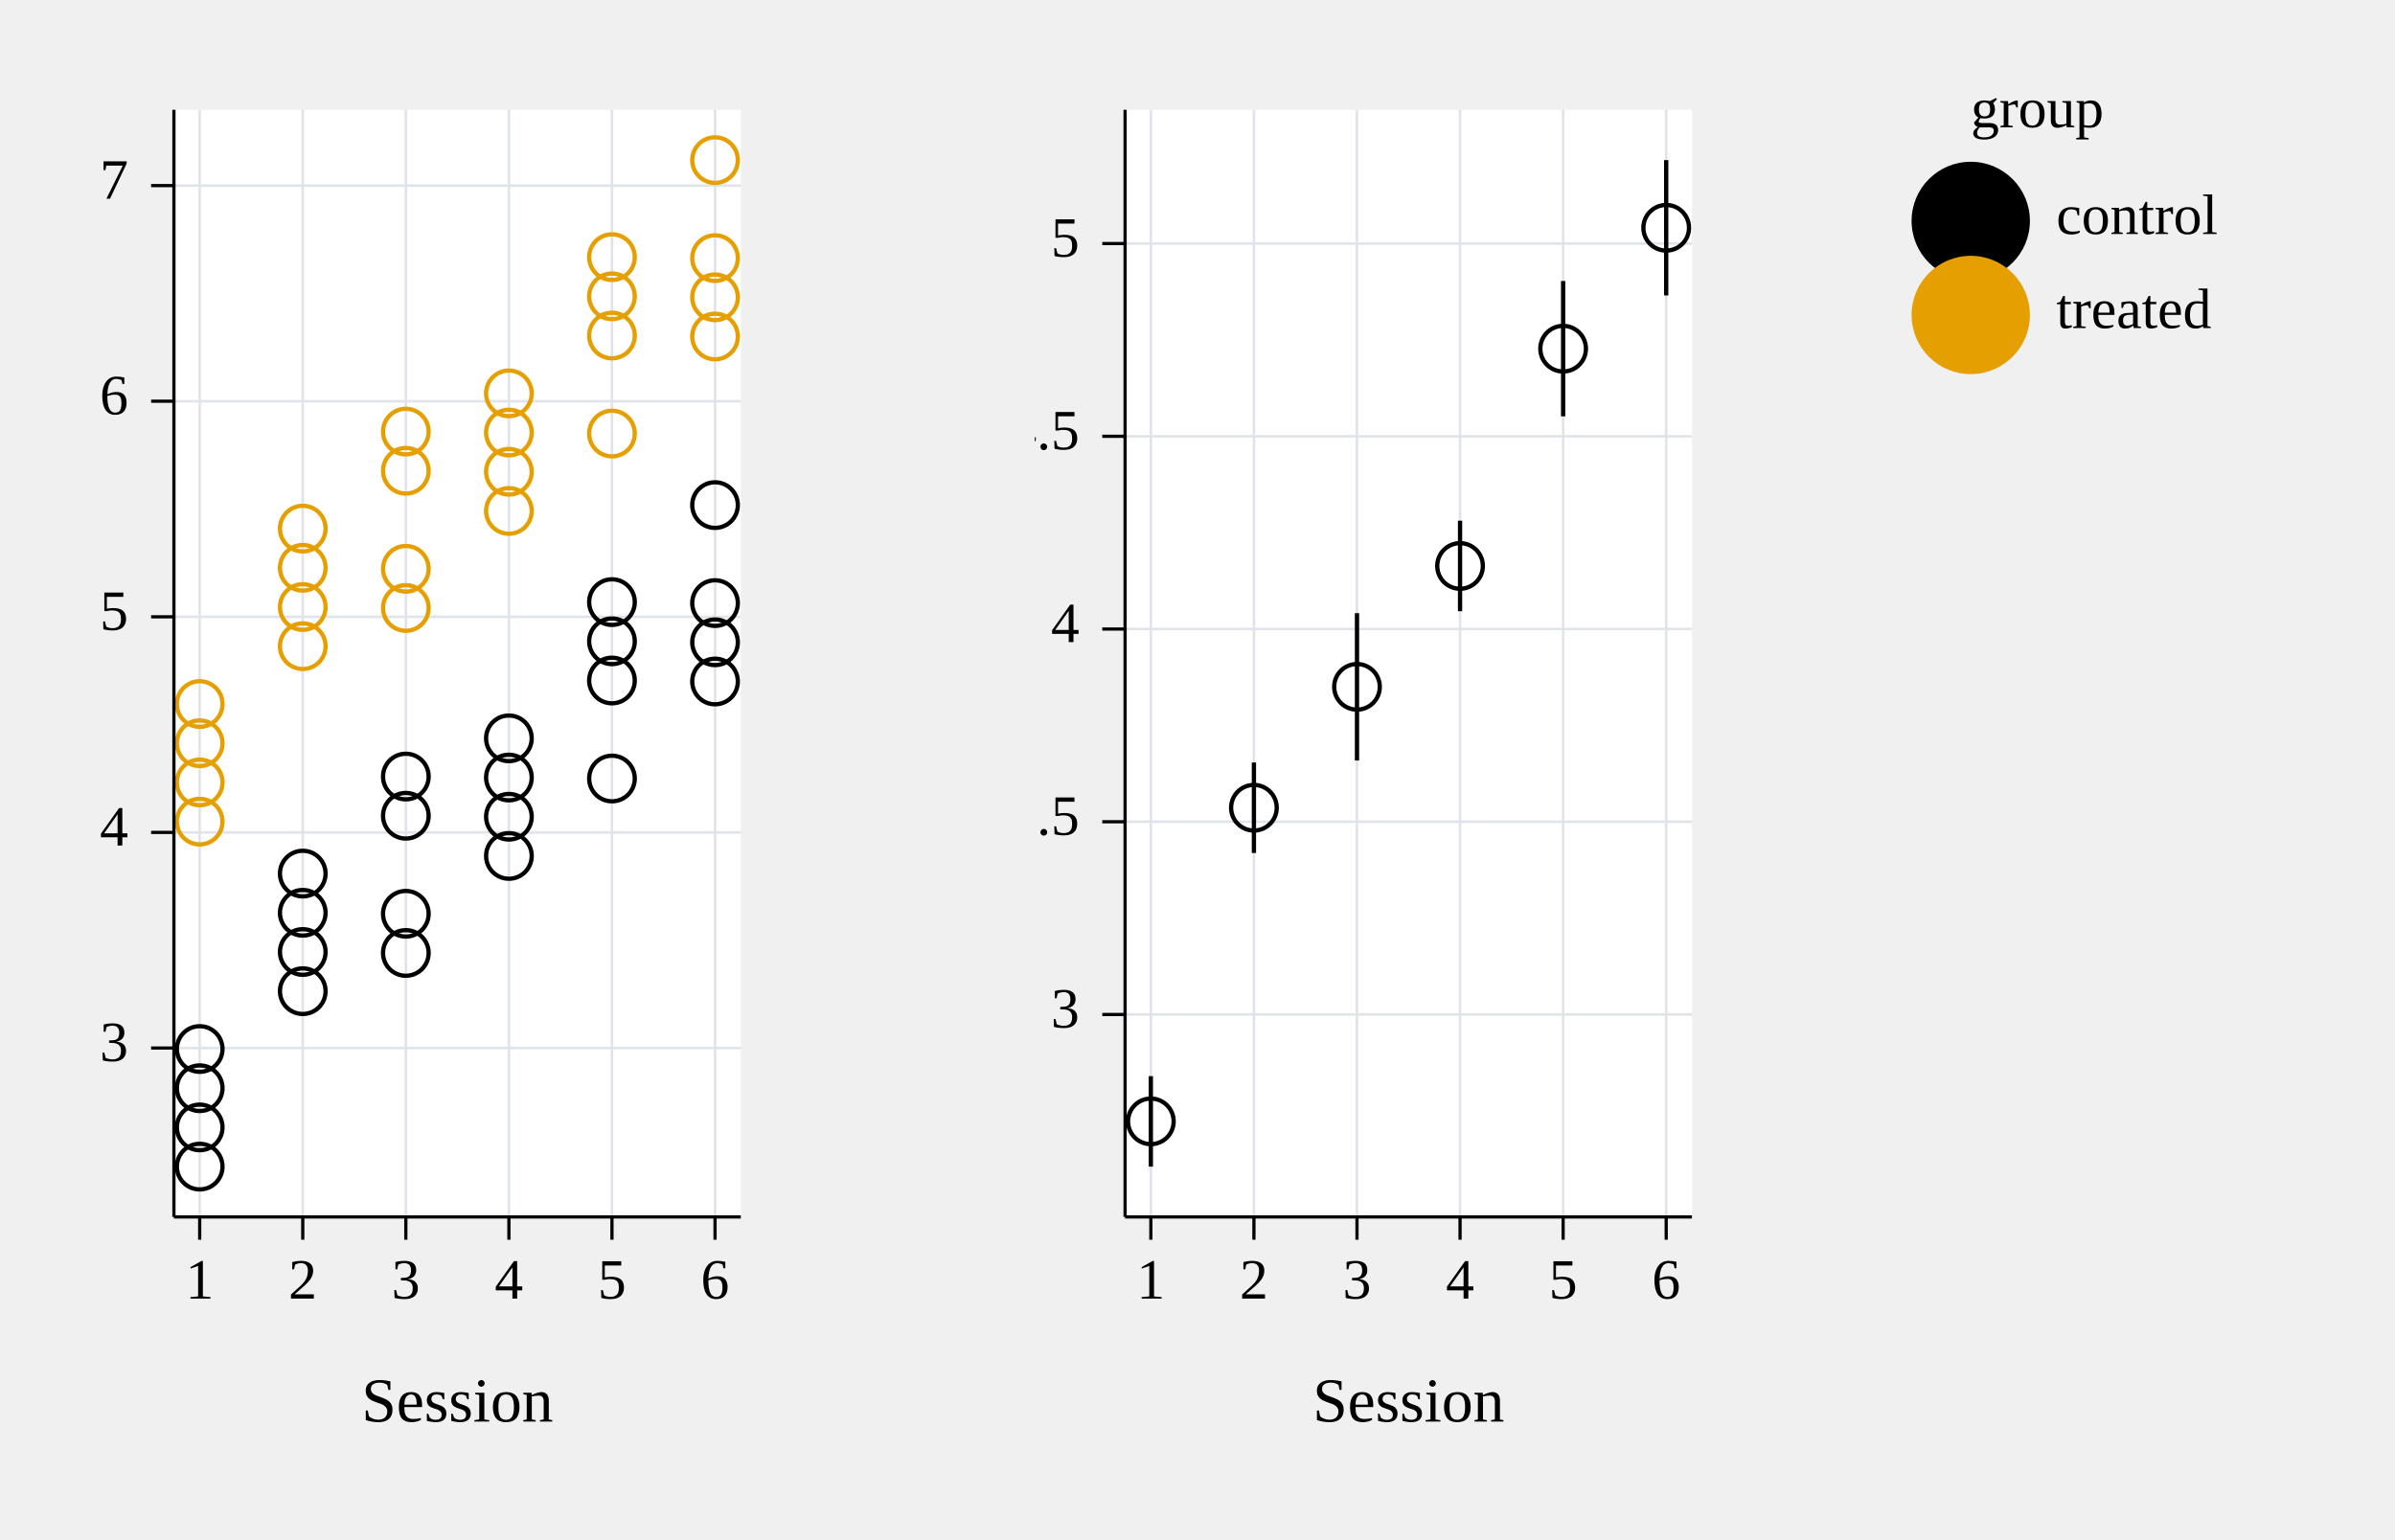
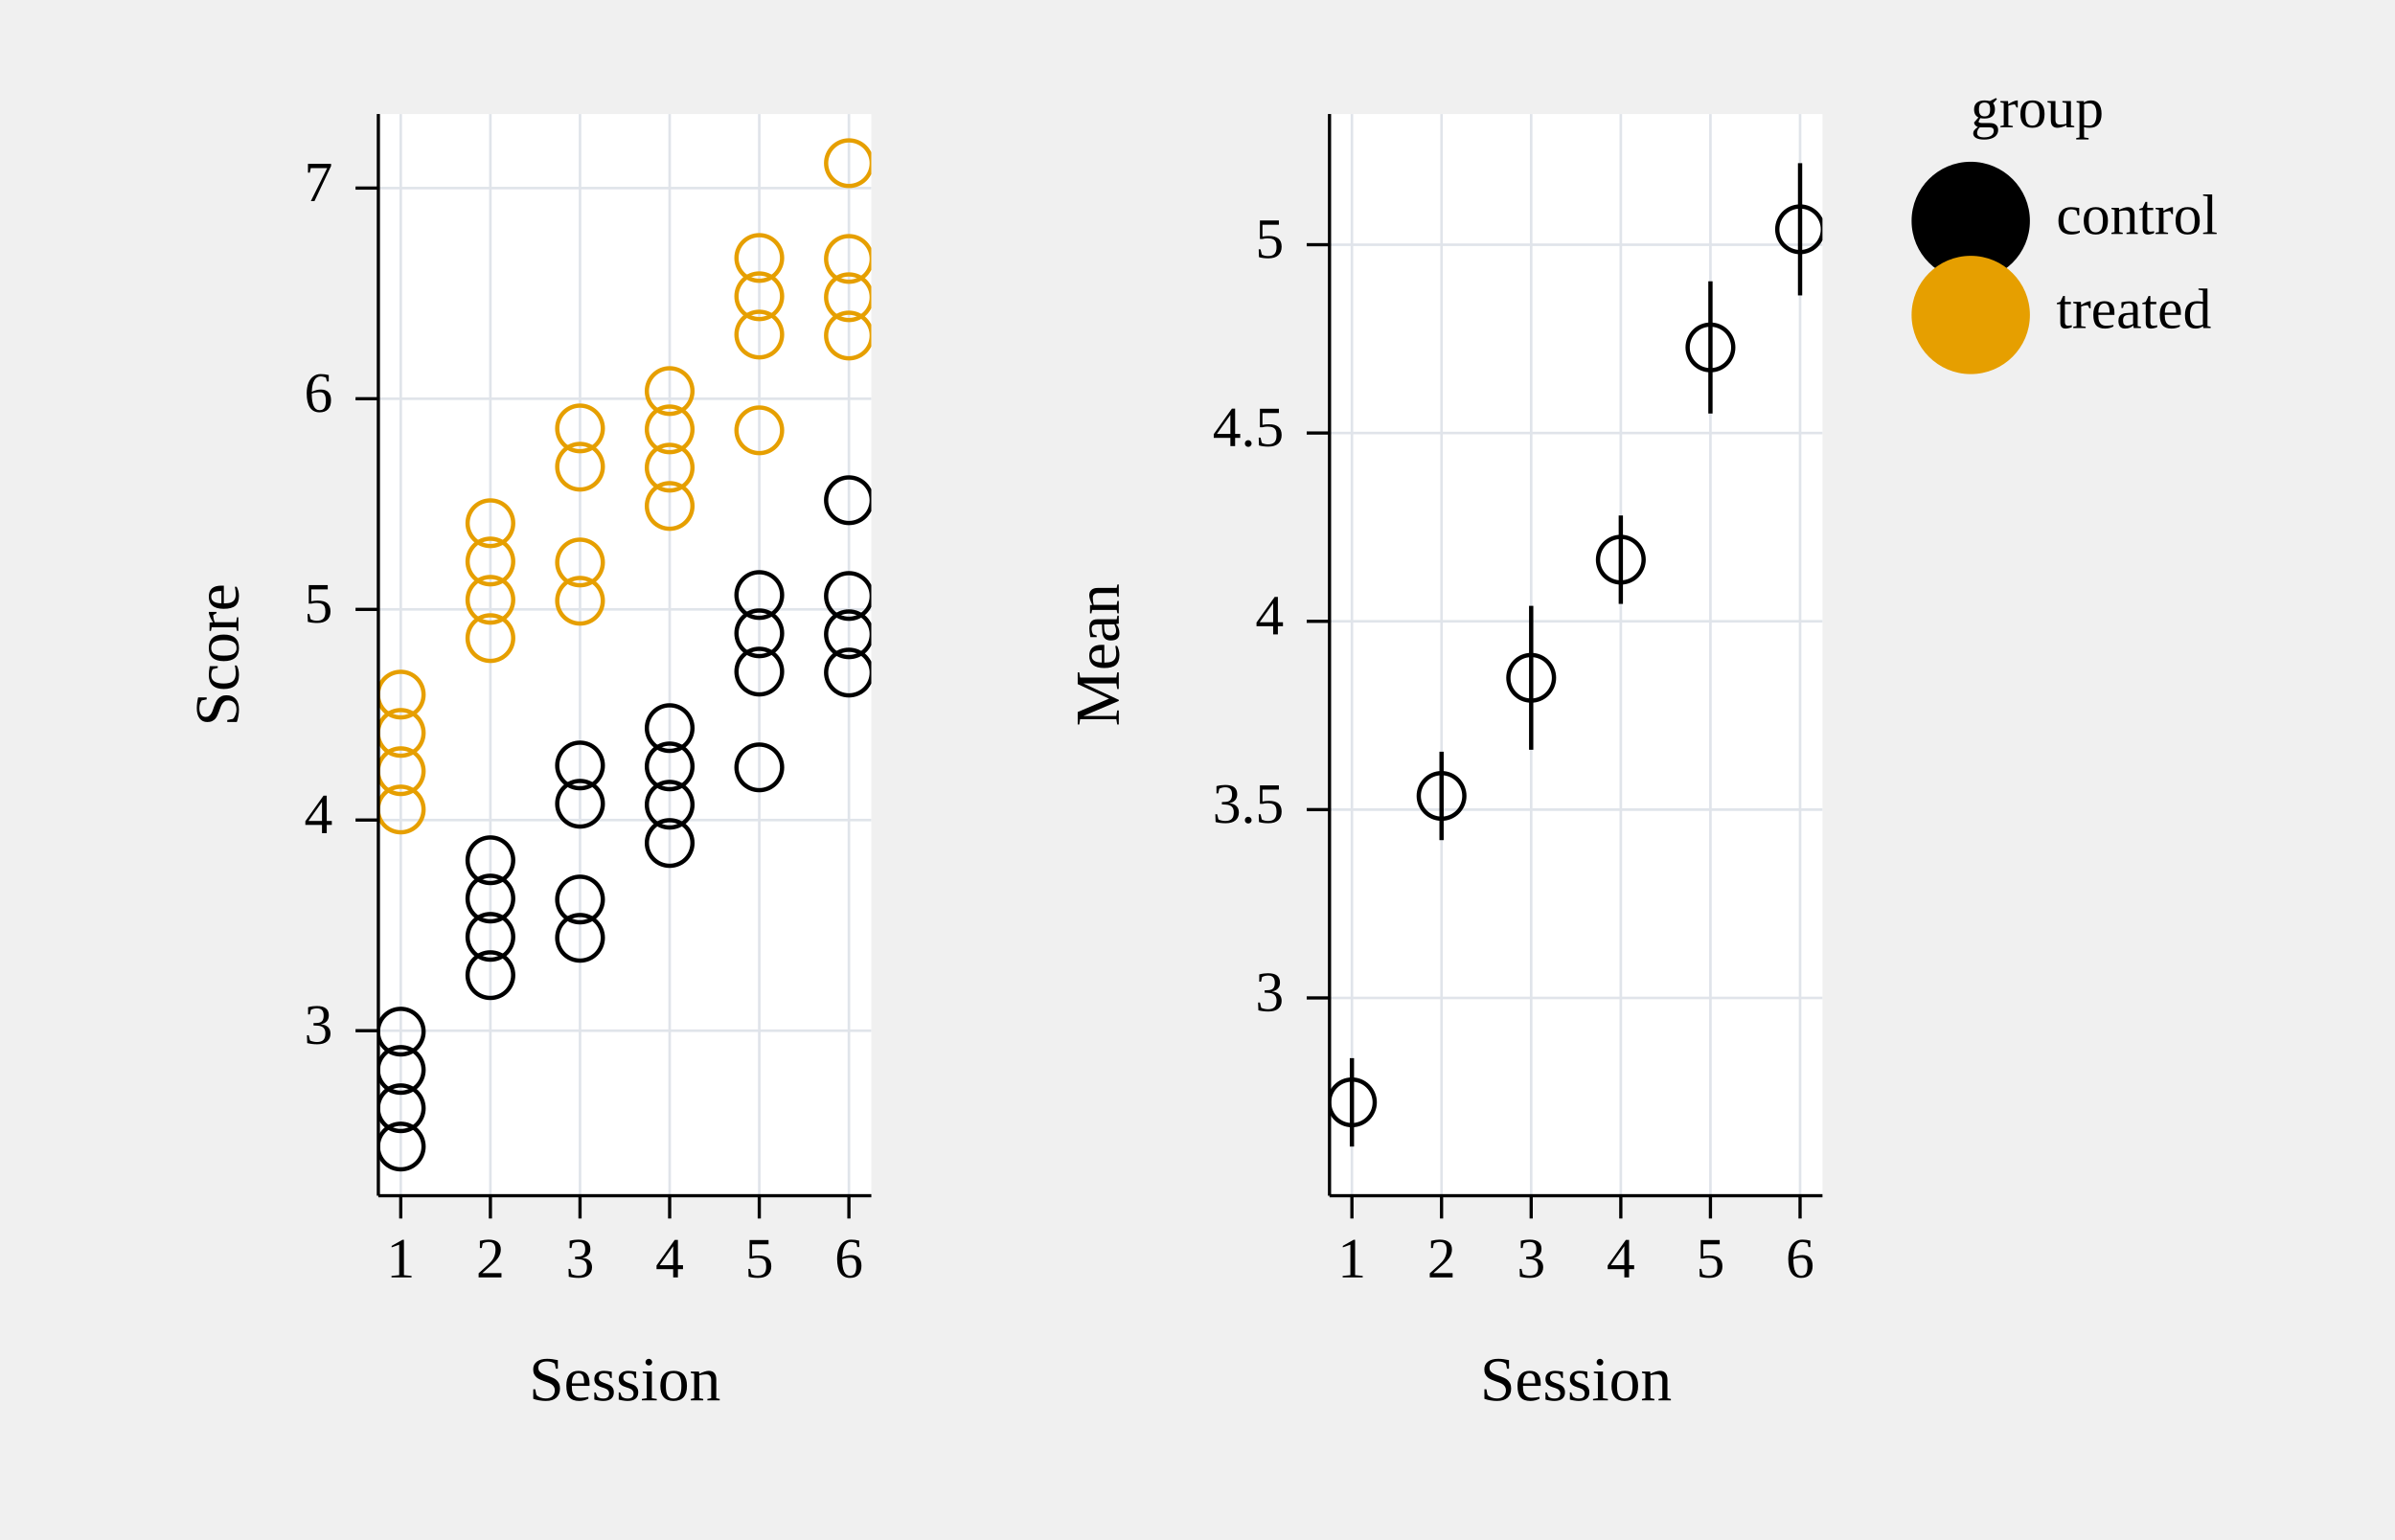
<svg xmlns="http://www.w3.org/2000/svg" width="560" height="360" viewBox="0 0 560 360" id="intaglio-svg" role="img" aria-labelledby="intaglio-svg-title" aria-describedby="intaglio-svg-description">
  <g data-name="composition-cell-0" clip-path="url(#clip-0)">
-     <g data-name="plot-panel" clip-path="url(#clip-1)">
-       <rect data-name="plot-panel-background" stroke="none" fill="#ffffff" stroke-width="1" stroke-linecap="butt" stroke-linejoin="miter" x="40.668" y="25.679" width="132.548" height="258.951" />
-       <polyline data-name="plot-panel-grid-x" stroke="#e0e4ea" fill="none" stroke-width="0.6" stroke-linecap="butt" stroke-linejoin="miter" points="46.693,284.63 46.693,25.679" />
-       <polyline data-name="plot-panel-grid-x" stroke="#e0e4ea" fill="none" stroke-width="0.6" stroke-linecap="butt" stroke-linejoin="miter" points="70.792,284.63 70.792,25.679" />
-       <polyline data-name="plot-panel-grid-x" stroke="#e0e4ea" fill="none" stroke-width="0.6" stroke-linecap="butt" stroke-linejoin="miter" points="94.892,284.63 94.892,25.679" />
-       <polyline data-name="plot-panel-grid-x" stroke="#e0e4ea" fill="none" stroke-width="0.6" stroke-linecap="butt" stroke-linejoin="miter" points="118.991,284.63 118.991,25.679" />
-       <polyline data-name="plot-panel-grid-x" stroke="#e0e4ea" fill="none" stroke-width="0.6" stroke-linecap="butt" stroke-linejoin="miter" points="143.091,284.63 143.091,25.679" />
-       <polyline data-name="plot-panel-grid-x" stroke="#e0e4ea" fill="none" stroke-width="0.6" stroke-linecap="butt" stroke-linejoin="miter" points="167.191,284.63 167.191,25.679" />
-       <polyline data-name="plot-panel-grid-y" stroke="#e0e4ea" fill="none" stroke-width="0.6" stroke-linecap="butt" stroke-linejoin="miter" points="40.668,245.123 173.215,245.123" />
-       <polyline data-name="plot-panel-grid-y" stroke="#e0e4ea" fill="none" stroke-width="0.6" stroke-linecap="butt" stroke-linejoin="miter" points="40.668,194.695 173.215,194.695" />
-       <polyline data-name="plot-panel-grid-y" stroke="#e0e4ea" fill="none" stroke-width="0.6" stroke-linecap="butt" stroke-linejoin="miter" points="40.668,144.266 173.215,144.266" />
-       <polyline data-name="plot-panel-grid-y" stroke="#e0e4ea" fill="none" stroke-width="0.6" stroke-linecap="butt" stroke-linejoin="miter" points="40.668,93.838 173.215,93.838" />
-       <polyline data-name="plot-panel-grid-y" stroke="#e0e4ea" fill="none" stroke-width="0.6" stroke-linecap="butt" stroke-linejoin="miter" points="40.668,43.409 173.215,43.409" />
-       <circle stroke="#000000" fill="none" stroke-width="1" stroke-linecap="butt" stroke-linejoin="miter" cx="46.693" cy="272.859" r="5.333" />
-       <circle stroke="#000000" fill="none" stroke-width="1" stroke-linecap="butt" stroke-linejoin="miter" cx="70.792" cy="231.829" r="5.333" />
-       <circle stroke="#000000" fill="none" stroke-width="1" stroke-linecap="butt" stroke-linejoin="miter" cx="94.892" cy="190.798" r="5.333" />
-       <circle stroke="#000000" fill="none" stroke-width="1" stroke-linecap="butt" stroke-linejoin="miter" cx="118.991" cy="200.196" r="5.333" />
-       <circle stroke="#000000" fill="none" stroke-width="1" stroke-linecap="butt" stroke-linejoin="miter" cx="143.091" cy="159.166" r="5.333" />
-       <circle stroke="#000000" fill="none" stroke-width="1" stroke-linecap="butt" stroke-linejoin="miter" cx="167.191" cy="118.135" r="5.333" />
-       <circle stroke="#000000" fill="none" stroke-width="1" stroke-linecap="butt" stroke-linejoin="miter" cx="46.693" cy="263.69" r="5.333" />
-       <circle stroke="#000000" fill="none" stroke-width="1" stroke-linecap="butt" stroke-linejoin="miter" cx="70.792" cy="222.66" r="5.333" />
-       <circle stroke="#000000" fill="none" stroke-width="1" stroke-linecap="butt" stroke-linejoin="miter" cx="94.892" cy="181.629" r="5.333" />
-       <circle stroke="#000000" fill="none" stroke-width="1" stroke-linecap="butt" stroke-linejoin="miter" cx="118.991" cy="191.027" r="5.333" />
-       <circle stroke="#000000" fill="none" stroke-width="1" stroke-linecap="butt" stroke-linejoin="miter" cx="143.091" cy="149.997" r="5.333" />
-       <circle stroke="#000000" fill="none" stroke-width="1" stroke-linecap="butt" stroke-linejoin="miter" cx="167.191" cy="159.395" r="5.333" />
-       <circle stroke="#000000" fill="none" stroke-width="1" stroke-linecap="butt" stroke-linejoin="miter" cx="46.693" cy="254.522" r="5.333" />
-       <circle stroke="#000000" fill="none" stroke-width="1" stroke-linecap="butt" stroke-linejoin="miter" cx="70.792" cy="213.491" r="5.333" />
-       <circle stroke="#000000" fill="none" stroke-width="1" stroke-linecap="butt" stroke-linejoin="miter" cx="94.892" cy="222.889" r="5.333" />
-       <circle stroke="#000000" fill="none" stroke-width="1" stroke-linecap="butt" stroke-linejoin="miter" cx="118.991" cy="181.858" r="5.333" />
-       <circle stroke="#000000" fill="none" stroke-width="1" stroke-linecap="butt" stroke-linejoin="miter" cx="143.091" cy="140.828" r="5.333" />
-       <circle stroke="#000000" fill="none" stroke-width="1" stroke-linecap="butt" stroke-linejoin="miter" cx="167.191" cy="150.226" r="5.333" />
-       <circle stroke="#000000" fill="none" stroke-width="1" stroke-linecap="butt" stroke-linejoin="miter" cx="46.693" cy="245.353" r="5.333" />
-       <circle stroke="#000000" fill="none" stroke-width="1" stroke-linecap="butt" stroke-linejoin="miter" cx="70.792" cy="204.322" r="5.333" />
-       <circle stroke="#000000" fill="none" stroke-width="1" stroke-linecap="butt" stroke-linejoin="miter" cx="94.892" cy="213.72" r="5.333" />
-       <circle stroke="#000000" fill="none" stroke-width="1" stroke-linecap="butt" stroke-linejoin="miter" cx="118.991" cy="172.69" r="5.333" />
-       <circle stroke="#000000" fill="none" stroke-width="1" stroke-linecap="butt" stroke-linejoin="miter" cx="143.091" cy="182.088" r="5.333" />
-       <circle stroke="#000000" fill="none" stroke-width="1" stroke-linecap="butt" stroke-linejoin="miter" cx="167.191" cy="141.057" r="5.333" />
-       <circle stroke="#e69f00" fill="none" stroke-width="1" stroke-linecap="butt" stroke-linejoin="miter" cx="46.693" cy="192.173" r="5.333" />
-       <circle stroke="#e69f00" fill="none" stroke-width="1" stroke-linecap="butt" stroke-linejoin="miter" cx="70.792" cy="151.143" r="5.333" />
-       <circle stroke="#e69f00" fill="none" stroke-width="1" stroke-linecap="butt" stroke-linejoin="miter" cx="94.892" cy="110.112" r="5.333" />
-       <circle stroke="#e69f00" fill="none" stroke-width="1" stroke-linecap="butt" stroke-linejoin="miter" cx="118.991" cy="119.51" r="5.333" />
-       <circle stroke="#e69f00" fill="none" stroke-width="1" stroke-linecap="butt" stroke-linejoin="miter" cx="143.091" cy="78.48" r="5.333" />
-       <circle stroke="#e69f00" fill="none" stroke-width="1" stroke-linecap="butt" stroke-linejoin="miter" cx="167.191" cy="37.45" r="5.333" />
-       <circle stroke="#e69f00" fill="none" stroke-width="1" stroke-linecap="butt" stroke-linejoin="miter" cx="46.693" cy="183.005" r="5.333" />
-       <circle stroke="#e69f00" fill="none" stroke-width="1" stroke-linecap="butt" stroke-linejoin="miter" cx="70.792" cy="141.974" r="5.333" />
-       <circle stroke="#e69f00" fill="none" stroke-width="1" stroke-linecap="butt" stroke-linejoin="miter" cx="94.892" cy="100.944" r="5.333" />
-       <circle stroke="#e69f00" fill="none" stroke-width="1" stroke-linecap="butt" stroke-linejoin="miter" cx="118.991" cy="110.342" r="5.333" />
-       <circle stroke="#e69f00" fill="none" stroke-width="1" stroke-linecap="butt" stroke-linejoin="miter" cx="143.091" cy="69.311" r="5.333" />
-       <circle stroke="#e69f00" fill="none" stroke-width="1" stroke-linecap="butt" stroke-linejoin="miter" cx="167.191" cy="78.709" r="5.333" />
-       <circle stroke="#e69f00" fill="none" stroke-width="1" stroke-linecap="butt" stroke-linejoin="miter" cx="46.693" cy="173.836" r="5.333" />
-       <circle stroke="#e69f00" fill="none" stroke-width="1" stroke-linecap="butt" stroke-linejoin="miter" cx="70.792" cy="132.805" r="5.333" />
-       <circle stroke="#e69f00" fill="none" stroke-width="1" stroke-linecap="butt" stroke-linejoin="miter" cx="94.892" cy="142.203" r="5.333" />
-       <circle stroke="#e69f00" fill="none" stroke-width="1" stroke-linecap="butt" stroke-linejoin="miter" cx="118.991" cy="101.173" r="5.333" />
-       <circle stroke="#e69f00" fill="none" stroke-width="1" stroke-linecap="butt" stroke-linejoin="miter" cx="143.091" cy="60.142" r="5.333" />
-       <circle stroke="#e69f00" fill="none" stroke-width="1" stroke-linecap="butt" stroke-linejoin="miter" cx="167.191" cy="69.54" r="5.333" />
-       <circle stroke="#e69f00" fill="none" stroke-width="1" stroke-linecap="butt" stroke-linejoin="miter" cx="46.693" cy="164.667" r="5.333" />
-       <circle stroke="#e69f00" fill="none" stroke-width="1" stroke-linecap="butt" stroke-linejoin="miter" cx="70.792" cy="123.636" r="5.333" />
-       <circle stroke="#e69f00" fill="none" stroke-width="1" stroke-linecap="butt" stroke-linejoin="miter" cx="94.892" cy="133.035" r="5.333" />
-       <circle stroke="#e69f00" fill="none" stroke-width="1" stroke-linecap="butt" stroke-linejoin="miter" cx="118.991" cy="92.004" r="5.333" />
-       <circle stroke="#e69f00" fill="none" stroke-width="1" stroke-linecap="butt" stroke-linejoin="miter" cx="143.091" cy="101.402" r="5.333" />
-       <circle stroke="#e69f00" fill="none" stroke-width="1" stroke-linecap="butt" stroke-linejoin="miter" cx="167.191" cy="60.372" r="5.333" />
-     </g>
-     <g data-name="x-axis">
-       <polyline data-name="x-axis-baseline" stroke="#000000" fill="none" stroke-width="0.75" stroke-linecap="butt" stroke-linejoin="miter" points="40.668,284.63 173.215,284.63" />
-       <polyline data-name="x-axis-ticks" stroke="#000000" fill="none" stroke-width="0.75" stroke-linecap="butt" stroke-linejoin="miter" points="46.693,284.63 46.693,289.963" />
-       <polyline data-name="x-axis-ticks" stroke="#000000" fill="none" stroke-width="0.75" stroke-linecap="butt" stroke-linejoin="miter" points="70.792,284.63 70.792,289.963" />
-       <polyline data-name="x-axis-ticks" stroke="#000000" fill="none" stroke-width="0.75" stroke-linecap="butt" stroke-linejoin="miter" points="94.892,284.63 94.892,289.963" />
-       <polyline data-name="x-axis-ticks" stroke="#000000" fill="none" stroke-width="0.75" stroke-linecap="butt" stroke-linejoin="miter" points="118.991,284.63 118.991,289.963" />
-       <polyline data-name="x-axis-ticks" stroke="#000000" fill="none" stroke-width="0.75" stroke-linecap="butt" stroke-linejoin="miter" points="143.091,284.63 143.091,289.963" />
-       <polyline data-name="x-axis-ticks" stroke="#000000" fill="none" stroke-width="0.75" stroke-linecap="butt" stroke-linejoin="miter" points="167.191,284.63 167.191,289.963" />
-       <text data-name="x-axis-label" fill="#000000" stroke="none" font-size="13.333" x="46.693" y="295.296" text-anchor="middle" dominant-baseline="text-before-edge">1</text>
-       <text data-name="x-axis-label" fill="#000000" stroke="none" font-size="13.333" x="70.792" y="295.296" text-anchor="middle" dominant-baseline="text-before-edge">2</text>
-       <text data-name="x-axis-label" fill="#000000" stroke="none" font-size="13.333" x="94.892" y="295.296" text-anchor="middle" dominant-baseline="text-before-edge">3</text>
-       <text data-name="x-axis-label" fill="#000000" stroke="none" font-size="13.333" x="118.991" y="295.296" text-anchor="middle" dominant-baseline="text-before-edge">4</text>
-       <text data-name="x-axis-label" fill="#000000" stroke="none" font-size="13.333" x="143.091" y="295.296" text-anchor="middle" dominant-baseline="text-before-edge">5</text>
-       <text data-name="x-axis-label" fill="#000000" stroke="none" font-size="13.333" x="167.191" y="295.296" text-anchor="middle" dominant-baseline="text-before-edge">6</text>
-       <text data-name="x-axis-title" fill="#000000" stroke="none" font-size="14.667" x="106.942" y="329.13" text-anchor="middle" dominant-baseline="middle">Session</text>
-     </g>
-     <g data-name="y-axis">
-       <polyline data-name="y-axis-baseline" stroke="#000000" fill="none" stroke-width="0.75" stroke-linecap="butt" stroke-linejoin="miter" points="40.668,284.63 40.668,25.679" />
-       <polyline data-name="y-axis-ticks" stroke="#000000" fill="none" stroke-width="0.75" stroke-linecap="butt" stroke-linejoin="miter" points="40.668,245.123 35.334,245.123" />
-       <polyline data-name="y-axis-ticks" stroke="#000000" fill="none" stroke-width="0.75" stroke-linecap="butt" stroke-linejoin="miter" points="40.668,194.695 35.334,194.695" />
-       <polyline data-name="y-axis-ticks" stroke="#000000" fill="none" stroke-width="0.75" stroke-linecap="butt" stroke-linejoin="miter" points="40.668,144.266 35.334,144.266" />
-       <polyline data-name="y-axis-ticks" stroke="#000000" fill="none" stroke-width="0.75" stroke-linecap="butt" stroke-linejoin="miter" points="40.668,93.838 35.334,93.838" />
-       <polyline data-name="y-axis-ticks" stroke="#000000" fill="none" stroke-width="0.75" stroke-linecap="butt" stroke-linejoin="miter" points="40.668,43.409 35.334,43.409" />
-       <text data-name="y-axis-label" fill="#000000" stroke="none" font-size="13.333" x="30.001" y="245.123" text-anchor="end" dominant-baseline="middle">3</text>
-       <text data-name="y-axis-label" fill="#000000" stroke="none" font-size="13.333" x="30.001" y="194.695" text-anchor="end" dominant-baseline="middle">4</text>
-       <text data-name="y-axis-label" fill="#000000" stroke="none" font-size="13.333" x="30.001" y="144.266" text-anchor="end" dominant-baseline="middle">5</text>
-       <text data-name="y-axis-label" fill="#000000" stroke="none" font-size="13.333" x="30.001" y="93.838" text-anchor="end" dominant-baseline="middle">6</text>
-       <text data-name="y-axis-label" fill="#000000" stroke="none" font-size="13.333" x="30.001" y="43.409" text-anchor="end" dominant-baseline="middle">7</text>
-       <text data-name="y-axis-title" fill="#000000" stroke="none" font-size="14.667" x="4.568" y="155.154" text-anchor="middle" dominant-baseline="middle" transform="rotate(-90 4.5676 155.1543)">Score</text>
+     <g>
+       <g data-name="plot-panel" clip-path="url(#clip-1)">
+         <rect data-name="plot-panel-background" stroke="none" fill="#ffffff" stroke-width="1" stroke-linecap="butt" stroke-linejoin="miter" x="88.467" y="26.667" width="115.267" height="253" />
+         <polyline data-name="plot-panel-grid-x" stroke="#e0e4ea" fill="none" stroke-width="0.6" stroke-linecap="butt" stroke-linejoin="miter" points="93.706,279.667 93.706,26.667" />
+         <polyline data-name="plot-panel-grid-x" stroke="#e0e4ea" fill="none" stroke-width="0.6" stroke-linecap="butt" stroke-linejoin="miter" points="114.664,279.667 114.664,26.667" />
+         <polyline data-name="plot-panel-grid-x" stroke="#e0e4ea" fill="none" stroke-width="0.6" stroke-linecap="butt" stroke-linejoin="miter" points="135.621,279.667 135.621,26.667" />
+         <polyline data-name="plot-panel-grid-x" stroke="#e0e4ea" fill="none" stroke-width="0.6" stroke-linecap="butt" stroke-linejoin="miter" points="156.579,279.667 156.579,26.667" />
+         <polyline data-name="plot-panel-grid-x" stroke="#e0e4ea" fill="none" stroke-width="0.6" stroke-linecap="butt" stroke-linejoin="miter" points="177.536,279.667 177.536,26.667" />
+         <polyline data-name="plot-panel-grid-x" stroke="#e0e4ea" fill="none" stroke-width="0.6" stroke-linecap="butt" stroke-linejoin="miter" points="198.494,279.667 198.494,26.667" />
+         <polyline data-name="plot-panel-grid-y" stroke="#e0e4ea" fill="none" stroke-width="0.6" stroke-linecap="butt" stroke-linejoin="miter" points="88.467,241.068 203.733,241.068" />
+         <polyline data-name="plot-panel-grid-y" stroke="#e0e4ea" fill="none" stroke-width="0.6" stroke-linecap="butt" stroke-linejoin="miter" points="88.467,191.799 203.733,191.799" />
+         <polyline data-name="plot-panel-grid-y" stroke="#e0e4ea" fill="none" stroke-width="0.6" stroke-linecap="butt" stroke-linejoin="miter" points="88.467,142.529 203.733,142.529" />
+         <polyline data-name="plot-panel-grid-y" stroke="#e0e4ea" fill="none" stroke-width="0.6" stroke-linecap="butt" stroke-linejoin="miter" points="88.467,93.259 203.733,93.259" />
+         <polyline data-name="plot-panel-grid-y" stroke="#e0e4ea" fill="none" stroke-width="0.6" stroke-linecap="butt" stroke-linejoin="miter" points="88.467,43.989 203.733,43.989" />
+         <circle stroke="#000000" fill="none" stroke-width="1" stroke-linecap="butt" stroke-linejoin="miter" cx="93.706" cy="268.167" r="5.333" />
+         <circle stroke="#000000" fill="none" stroke-width="1" stroke-linecap="butt" stroke-linejoin="miter" cx="114.664" cy="228.079" r="5.333" />
+         <circle stroke="#000000" fill="none" stroke-width="1" stroke-linecap="butt" stroke-linejoin="miter" cx="135.621" cy="187.991" r="5.333" />
+         <circle stroke="#000000" fill="none" stroke-width="1" stroke-linecap="butt" stroke-linejoin="miter" cx="156.579" cy="197.173" r="5.333" />
+         <circle stroke="#000000" fill="none" stroke-width="1" stroke-linecap="butt" stroke-linejoin="miter" cx="177.536" cy="157.086" r="5.333" />
+         <circle stroke="#000000" fill="none" stroke-width="1" stroke-linecap="butt" stroke-linejoin="miter" cx="198.494" cy="116.998" r="5.333" />
+         <circle stroke="#000000" fill="none" stroke-width="1" stroke-linecap="butt" stroke-linejoin="miter" cx="93.706" cy="259.209" r="5.333" />
+         <circle stroke="#000000" fill="none" stroke-width="1" stroke-linecap="butt" stroke-linejoin="miter" cx="114.664" cy="219.121" r="5.333" />
+         <circle stroke="#000000" fill="none" stroke-width="1" stroke-linecap="butt" stroke-linejoin="miter" cx="135.621" cy="179.033" r="5.333" />
+         <circle stroke="#000000" fill="none" stroke-width="1" stroke-linecap="butt" stroke-linejoin="miter" cx="156.579" cy="188.215" r="5.333" />
+         <circle stroke="#000000" fill="none" stroke-width="1" stroke-linecap="butt" stroke-linejoin="miter" cx="177.536" cy="148.128" r="5.333" />
+         <circle stroke="#000000" fill="none" stroke-width="1" stroke-linecap="butt" stroke-linejoin="miter" cx="198.494" cy="157.31" r="5.333" />
+         <circle stroke="#000000" fill="none" stroke-width="1" stroke-linecap="butt" stroke-linejoin="miter" cx="93.706" cy="250.25" r="5.333" />
+         <circle stroke="#000000" fill="none" stroke-width="1" stroke-linecap="butt" stroke-linejoin="miter" cx="114.664" cy="210.163" r="5.333" />
+         <circle stroke="#000000" fill="none" stroke-width="1" stroke-linecap="butt" stroke-linejoin="miter" cx="135.621" cy="219.345" r="5.333" />
+         <circle stroke="#000000" fill="none" stroke-width="1" stroke-linecap="butt" stroke-linejoin="miter" cx="156.579" cy="179.257" r="5.333" />
+         <circle stroke="#000000" fill="none" stroke-width="1" stroke-linecap="butt" stroke-linejoin="miter" cx="177.536" cy="139.17" r="5.333" />
+         <circle stroke="#000000" fill="none" stroke-width="1" stroke-linecap="butt" stroke-linejoin="miter" cx="198.494" cy="148.352" r="5.333" />
+         <circle stroke="#000000" fill="none" stroke-width="1" stroke-linecap="butt" stroke-linejoin="miter" cx="93.706" cy="241.292" r="5.333" />
+         <circle stroke="#000000" fill="none" stroke-width="1" stroke-linecap="butt" stroke-linejoin="miter" cx="114.664" cy="201.205" r="5.333" />
+         <circle stroke="#000000" fill="none" stroke-width="1" stroke-linecap="butt" stroke-linejoin="miter" cx="135.621" cy="210.387" r="5.333" />
+         <circle stroke="#000000" fill="none" stroke-width="1" stroke-linecap="butt" stroke-linejoin="miter" cx="156.579" cy="170.299" r="5.333" />
+         <circle stroke="#000000" fill="none" stroke-width="1" stroke-linecap="butt" stroke-linejoin="miter" cx="177.536" cy="179.481" r="5.333" />
+         <circle stroke="#000000" fill="none" stroke-width="1" stroke-linecap="butt" stroke-linejoin="miter" cx="198.494" cy="139.393" r="5.333" />
+         <circle stroke="#e69f00" fill="none" stroke-width="1" stroke-linecap="butt" stroke-linejoin="miter" cx="93.706" cy="189.335" r="5.333" />
+         <circle stroke="#e69f00" fill="none" stroke-width="1" stroke-linecap="butt" stroke-linejoin="miter" cx="114.664" cy="149.248" r="5.333" />
+         <circle stroke="#e69f00" fill="none" stroke-width="1" stroke-linecap="butt" stroke-linejoin="miter" cx="135.621" cy="109.16" r="5.333" />
+         <circle stroke="#e69f00" fill="none" stroke-width="1" stroke-linecap="butt" stroke-linejoin="miter" cx="156.579" cy="118.342" r="5.333" />
+         <circle stroke="#e69f00" fill="none" stroke-width="1" stroke-linecap="butt" stroke-linejoin="miter" cx="177.536" cy="78.254" r="5.333" />
+         <circle stroke="#e69f00" fill="none" stroke-width="1" stroke-linecap="butt" stroke-linejoin="miter" cx="198.494" cy="38.167" r="5.333" />
+         <circle stroke="#e69f00" fill="none" stroke-width="1" stroke-linecap="butt" stroke-linejoin="miter" cx="93.706" cy="180.377" r="5.333" />
+         <circle stroke="#e69f00" fill="none" stroke-width="1" stroke-linecap="butt" stroke-linejoin="miter" cx="114.664" cy="140.289" r="5.333" />
+         <circle stroke="#e69f00" fill="none" stroke-width="1" stroke-linecap="butt" stroke-linejoin="miter" cx="135.621" cy="100.202" r="5.333" />
+         <circle stroke="#e69f00" fill="none" stroke-width="1" stroke-linecap="butt" stroke-linejoin="miter" cx="156.579" cy="109.384" r="5.333" />
+         <circle stroke="#e69f00" fill="none" stroke-width="1" stroke-linecap="butt" stroke-linejoin="miter" cx="177.536" cy="69.296" r="5.333" />
+         <circle stroke="#e69f00" fill="none" stroke-width="1" stroke-linecap="butt" stroke-linejoin="miter" cx="198.494" cy="78.478" r="5.333" />
+         <circle stroke="#e69f00" fill="none" stroke-width="1" stroke-linecap="butt" stroke-linejoin="miter" cx="93.706" cy="171.419" r="5.333" />
+         <circle stroke="#e69f00" fill="none" stroke-width="1" stroke-linecap="butt" stroke-linejoin="miter" cx="114.664" cy="131.331" r="5.333" />
+         <circle stroke="#e69f00" fill="none" stroke-width="1" stroke-linecap="butt" stroke-linejoin="miter" cx="135.621" cy="140.513" r="5.333" />
+         <circle stroke="#e69f00" fill="none" stroke-width="1" stroke-linecap="butt" stroke-linejoin="miter" cx="156.579" cy="100.426" r="5.333" />
+         <circle stroke="#e69f00" fill="none" stroke-width="1" stroke-linecap="butt" stroke-linejoin="miter" cx="177.536" cy="60.338" r="5.333" />
+         <circle stroke="#e69f00" fill="none" stroke-width="1" stroke-linecap="butt" stroke-linejoin="miter" cx="198.494" cy="69.52" r="5.333" />
+         <circle stroke="#e69f00" fill="none" stroke-width="1" stroke-linecap="butt" stroke-linejoin="miter" cx="93.706" cy="162.461" r="5.333" />
+         <circle stroke="#e69f00" fill="none" stroke-width="1" stroke-linecap="butt" stroke-linejoin="miter" cx="114.664" cy="122.373" r="5.333" />
+         <circle stroke="#e69f00" fill="none" stroke-width="1" stroke-linecap="butt" stroke-linejoin="miter" cx="135.621" cy="131.555" r="5.333" />
+         <circle stroke="#e69f00" fill="none" stroke-width="1" stroke-linecap="butt" stroke-linejoin="miter" cx="156.579" cy="91.468" r="5.333" />
+         <circle stroke="#e69f00" fill="none" stroke-width="1" stroke-linecap="butt" stroke-linejoin="miter" cx="177.536" cy="100.65" r="5.333" />
+         <circle stroke="#e69f00" fill="none" stroke-width="1" stroke-linecap="butt" stroke-linejoin="miter" cx="198.494" cy="60.562" r="5.333" />
+       </g>
+       <g data-name="x-axis">
+         <polyline data-name="x-axis-baseline" stroke="#000000" fill="none" stroke-width="0.75" stroke-linecap="butt" stroke-linejoin="miter" points="88.467,279.667 203.733,279.667" />
+         <polyline data-name="x-axis-ticks" stroke="#000000" fill="none" stroke-width="0.75" stroke-linecap="butt" stroke-linejoin="miter" points="93.706,279.667 93.706,285" />
+         <polyline data-name="x-axis-ticks" stroke="#000000" fill="none" stroke-width="0.75" stroke-linecap="butt" stroke-linejoin="miter" points="114.664,279.667 114.664,285" />
+         <polyline data-name="x-axis-ticks" stroke="#000000" fill="none" stroke-width="0.75" stroke-linecap="butt" stroke-linejoin="miter" points="135.621,279.667 135.621,285" />
+         <polyline data-name="x-axis-ticks" stroke="#000000" fill="none" stroke-width="0.75" stroke-linecap="butt" stroke-linejoin="miter" points="156.579,279.667 156.579,285" />
+         <polyline data-name="x-axis-ticks" stroke="#000000" fill="none" stroke-width="0.75" stroke-linecap="butt" stroke-linejoin="miter" points="177.536,279.667 177.536,285" />
+         <polyline data-name="x-axis-ticks" stroke="#000000" fill="none" stroke-width="0.75" stroke-linecap="butt" stroke-linejoin="miter" points="198.494,279.667 198.494,285" />
+         <text data-name="x-axis-label" fill="#000000" stroke="none" font-size="13.333" x="93.706" y="290.333" text-anchor="middle" dominant-baseline="text-before-edge">1</text>
+         <text data-name="x-axis-label" fill="#000000" stroke="none" font-size="13.333" x="114.664" y="290.333" text-anchor="middle" dominant-baseline="text-before-edge">2</text>
+         <text data-name="x-axis-label" fill="#000000" stroke="none" font-size="13.333" x="135.621" y="290.333" text-anchor="middle" dominant-baseline="text-before-edge">3</text>
+         <text data-name="x-axis-label" fill="#000000" stroke="none" font-size="13.333" x="156.579" y="290.333" text-anchor="middle" dominant-baseline="text-before-edge">4</text>
+         <text data-name="x-axis-label" fill="#000000" stroke="none" font-size="13.333" x="177.536" y="290.333" text-anchor="middle" dominant-baseline="text-before-edge">5</text>
+         <text data-name="x-axis-label" fill="#000000" stroke="none" font-size="13.333" x="198.494" y="290.333" text-anchor="middle" dominant-baseline="text-before-edge">6</text>
+         <text data-name="x-axis-title" fill="#000000" stroke="none" font-size="14.667" x="146.1" y="324.167" text-anchor="middle" dominant-baseline="middle">Session</text>
+       </g>
+       <g data-name="y-axis">
+         <polyline data-name="y-axis-baseline" stroke="#000000" fill="none" stroke-width="0.75" stroke-linecap="butt" stroke-linejoin="miter" points="88.467,279.667 88.467,26.667" />
+         <polyline data-name="y-axis-ticks" stroke="#000000" fill="none" stroke-width="0.75" stroke-linecap="butt" stroke-linejoin="miter" points="88.467,241.068 83.133,241.068" />
+         <polyline data-name="y-axis-ticks" stroke="#000000" fill="none" stroke-width="0.75" stroke-linecap="butt" stroke-linejoin="miter" points="88.467,191.799 83.133,191.799" />
+         <polyline data-name="y-axis-ticks" stroke="#000000" fill="none" stroke-width="0.75" stroke-linecap="butt" stroke-linejoin="miter" points="88.467,142.529 83.133,142.529" />
+         <polyline data-name="y-axis-ticks" stroke="#000000" fill="none" stroke-width="0.75" stroke-linecap="butt" stroke-linejoin="miter" points="88.467,93.259 83.133,93.259" />
+         <polyline data-name="y-axis-ticks" stroke="#000000" fill="none" stroke-width="0.75" stroke-linecap="butt" stroke-linejoin="miter" points="88.467,43.989 83.133,43.989" />
+         <text data-name="y-axis-label" fill="#000000" stroke="none" font-size="13.333" x="77.8" y="241.068" text-anchor="end" dominant-baseline="middle">3</text>
+         <text data-name="y-axis-label" fill="#000000" stroke="none" font-size="13.333" x="77.8" y="191.799" text-anchor="end" dominant-baseline="middle">4</text>
+         <text data-name="y-axis-label" fill="#000000" stroke="none" font-size="13.333" x="77.8" y="142.529" text-anchor="end" dominant-baseline="middle">5</text>
+         <text data-name="y-axis-label" fill="#000000" stroke="none" font-size="13.333" x="77.8" y="93.259" text-anchor="end" dominant-baseline="middle">6</text>
+         <text data-name="y-axis-label" fill="#000000" stroke="none" font-size="13.333" x="77.8" y="43.989" text-anchor="end" dominant-baseline="middle">7</text>
+         <text data-name="y-axis-title" fill="#000000" stroke="none" font-size="14.667" x="52.367" y="153.167" text-anchor="middle" dominant-baseline="middle" transform="rotate(-90 52.3667 153.1667)">Score</text>
+       </g>
    </g>
  </g>
  <g data-name="composition-cell-1" clip-path="url(#clip-2)">
-     <g data-name="plot-panel" clip-path="url(#clip-3)">
-       <rect data-name="plot-panel-background" stroke="none" fill="#ffffff" stroke-width="1" stroke-linecap="butt" stroke-linejoin="miter" x="263.068" y="25.679" width="132.548" height="258.951" />
-       <polyline data-name="plot-panel-grid-x" stroke="#e0e4ea" fill="none" stroke-width="0.6" stroke-linecap="butt" stroke-linejoin="miter" points="269.092,284.63 269.092,25.679" />
-       <polyline data-name="plot-panel-grid-x" stroke="#e0e4ea" fill="none" stroke-width="0.6" stroke-linecap="butt" stroke-linejoin="miter" points="293.192,284.63 293.192,25.679" />
-       <polyline data-name="plot-panel-grid-x" stroke="#e0e4ea" fill="none" stroke-width="0.6" stroke-linecap="butt" stroke-linejoin="miter" points="317.292,284.63 317.292,25.679" />
-       <polyline data-name="plot-panel-grid-x" stroke="#e0e4ea" fill="none" stroke-width="0.6" stroke-linecap="butt" stroke-linejoin="miter" points="341.391,284.63 341.391,25.679" />
-       <polyline data-name="plot-panel-grid-x" stroke="#e0e4ea" fill="none" stroke-width="0.6" stroke-linecap="butt" stroke-linejoin="miter" points="365.491,284.63 365.491,25.679" />
-       <polyline data-name="plot-panel-grid-x" stroke="#e0e4ea" fill="none" stroke-width="0.6" stroke-linecap="butt" stroke-linejoin="miter" points="389.591,284.63 389.591,25.679" />
-       <polyline data-name="plot-panel-grid-y" stroke="#e0e4ea" fill="none" stroke-width="0.6" stroke-linecap="butt" stroke-linejoin="miter" points="263.068,237.28 395.615,237.28" />
-       <polyline data-name="plot-panel-grid-y" stroke="#e0e4ea" fill="none" stroke-width="0.6" stroke-linecap="butt" stroke-linejoin="miter" points="263.068,192.201 395.615,192.201" />
-       <polyline data-name="plot-panel-grid-y" stroke="#e0e4ea" fill="none" stroke-width="0.6" stroke-linecap="butt" stroke-linejoin="miter" points="263.068,147.123 395.615,147.123" />
-       <polyline data-name="plot-panel-grid-y" stroke="#e0e4ea" fill="none" stroke-width="0.6" stroke-linecap="butt" stroke-linejoin="miter" points="263.068,102.044 395.615,102.044" />
-       <polyline data-name="plot-panel-grid-y" stroke="#e0e4ea" fill="none" stroke-width="0.6" stroke-linecap="butt" stroke-linejoin="miter" points="263.068,56.965 395.615,56.965" />
-       <polyline data-name="stat-summary-interval-0" stroke="#000000" fill="none" stroke-width="1" stroke-linecap="butt" stroke-linejoin="miter" points="269.092,272.859 269.092,251.697" />
-       <circle data-name="stat-summary-mean-0" stroke="#000000" fill="none" stroke-width="1" stroke-linecap="butt" stroke-linejoin="miter" cx="269.092" cy="262.278" r="5.333" />
-       <polyline data-name="stat-summary-interval-1" stroke="#000000" fill="none" stroke-width="1" stroke-linecap="butt" stroke-linejoin="miter" points="293.192,199.504 293.192,178.342" />
-       <circle data-name="stat-summary-mean-1" stroke="#000000" fill="none" stroke-width="1" stroke-linecap="butt" stroke-linejoin="miter" cx="293.192" cy="188.923" r="5.333" />
-       <polyline data-name="stat-summary-interval-2" stroke="#000000" fill="none" stroke-width="1" stroke-linecap="butt" stroke-linejoin="miter" points="317.292,177.871 317.292,143.421" />
-       <circle data-name="stat-summary-mean-2" stroke="#000000" fill="none" stroke-width="1" stroke-linecap="butt" stroke-linejoin="miter" cx="317.292" cy="160.646" r="5.333" />
-       <polyline data-name="stat-summary-interval-3" stroke="#000000" fill="none" stroke-width="1" stroke-linecap="butt" stroke-linejoin="miter" points="341.391,142.951 341.391,121.788" />
-       <circle data-name="stat-summary-mean-3" stroke="#000000" fill="none" stroke-width="1" stroke-linecap="butt" stroke-linejoin="miter" cx="341.391" cy="132.37" r="5.333" />
-       <polyline data-name="stat-summary-interval-4" stroke="#000000" fill="none" stroke-width="1" stroke-linecap="butt" stroke-linejoin="miter" points="365.491,97.381 365.491,65.726" />
-       <circle data-name="stat-summary-mean-4" stroke="#000000" fill="none" stroke-width="1" stroke-linecap="butt" stroke-linejoin="miter" cx="365.491" cy="81.554" r="5.333" />
-       <polyline data-name="stat-summary-interval-5" stroke="#000000" fill="none" stroke-width="1" stroke-linecap="butt" stroke-linejoin="miter" points="389.591,69.105 389.591,37.45" />
-       <circle data-name="stat-summary-mean-5" stroke="#000000" fill="none" stroke-width="1" stroke-linecap="butt" stroke-linejoin="miter" cx="389.591" cy="53.277" r="5.333" />
-     </g>
-     <g data-name="x-axis">
-       <polyline data-name="x-axis-baseline" stroke="#000000" fill="none" stroke-width="0.75" stroke-linecap="butt" stroke-linejoin="miter" points="263.068,284.63 395.615,284.63" />
-       <polyline data-name="x-axis-ticks" stroke="#000000" fill="none" stroke-width="0.75" stroke-linecap="butt" stroke-linejoin="miter" points="269.092,284.63 269.092,289.963" />
-       <polyline data-name="x-axis-ticks" stroke="#000000" fill="none" stroke-width="0.75" stroke-linecap="butt" stroke-linejoin="miter" points="293.192,284.63 293.192,289.963" />
-       <polyline data-name="x-axis-ticks" stroke="#000000" fill="none" stroke-width="0.75" stroke-linecap="butt" stroke-linejoin="miter" points="317.292,284.63 317.292,289.963" />
-       <polyline data-name="x-axis-ticks" stroke="#000000" fill="none" stroke-width="0.75" stroke-linecap="butt" stroke-linejoin="miter" points="341.391,284.63 341.391,289.963" />
-       <polyline data-name="x-axis-ticks" stroke="#000000" fill="none" stroke-width="0.75" stroke-linecap="butt" stroke-linejoin="miter" points="365.491,284.63 365.491,289.963" />
-       <polyline data-name="x-axis-ticks" stroke="#000000" fill="none" stroke-width="0.75" stroke-linecap="butt" stroke-linejoin="miter" points="389.591,284.63 389.591,289.963" />
-       <text data-name="x-axis-label" fill="#000000" stroke="none" font-size="13.333" x="269.092" y="295.296" text-anchor="middle" dominant-baseline="text-before-edge">1</text>
-       <text data-name="x-axis-label" fill="#000000" stroke="none" font-size="13.333" x="293.192" y="295.296" text-anchor="middle" dominant-baseline="text-before-edge">2</text>
-       <text data-name="x-axis-label" fill="#000000" stroke="none" font-size="13.333" x="317.292" y="295.296" text-anchor="middle" dominant-baseline="text-before-edge">3</text>
-       <text data-name="x-axis-label" fill="#000000" stroke="none" font-size="13.333" x="341.391" y="295.296" text-anchor="middle" dominant-baseline="text-before-edge">4</text>
-       <text data-name="x-axis-label" fill="#000000" stroke="none" font-size="13.333" x="365.491" y="295.296" text-anchor="middle" dominant-baseline="text-before-edge">5</text>
-       <text data-name="x-axis-label" fill="#000000" stroke="none" font-size="13.333" x="389.591" y="295.296" text-anchor="middle" dominant-baseline="text-before-edge">6</text>
-       <text data-name="x-axis-title" fill="#000000" stroke="none" font-size="14.667" x="329.341" y="329.13" text-anchor="middle" dominant-baseline="middle">Session</text>
-     </g>
-     <g data-name="y-axis">
-       <polyline data-name="y-axis-baseline" stroke="#000000" fill="none" stroke-width="0.75" stroke-linecap="butt" stroke-linejoin="miter" points="263.068,284.63 263.068,25.679" />
-       <polyline data-name="y-axis-ticks" stroke="#000000" fill="none" stroke-width="0.75" stroke-linecap="butt" stroke-linejoin="miter" points="263.068,237.28 257.734,237.28" />
-       <polyline data-name="y-axis-ticks" stroke="#000000" fill="none" stroke-width="0.75" stroke-linecap="butt" stroke-linejoin="miter" points="263.068,192.201 257.734,192.201" />
-       <polyline data-name="y-axis-ticks" stroke="#000000" fill="none" stroke-width="0.75" stroke-linecap="butt" stroke-linejoin="miter" points="263.068,147.123 257.734,147.123" />
-       <polyline data-name="y-axis-ticks" stroke="#000000" fill="none" stroke-width="0.75" stroke-linecap="butt" stroke-linejoin="miter" points="263.068,102.044 257.734,102.044" />
-       <polyline data-name="y-axis-ticks" stroke="#000000" fill="none" stroke-width="0.75" stroke-linecap="butt" stroke-linejoin="miter" points="263.068,56.965 257.734,56.965" />
-       <text data-name="y-axis-label" fill="#000000" stroke="none" font-size="13.333" x="252.401" y="237.28" text-anchor="end" dominant-baseline="middle">3</text>
-       <text data-name="y-axis-label" fill="#000000" stroke="none" font-size="13.333" x="252.401" y="192.201" text-anchor="end" dominant-baseline="middle">3.5</text>
-       <text data-name="y-axis-label" fill="#000000" stroke="none" font-size="13.333" x="252.401" y="147.123" text-anchor="end" dominant-baseline="middle">4</text>
-       <text data-name="y-axis-label" fill="#000000" stroke="none" font-size="13.333" x="252.401" y="102.044" text-anchor="end" dominant-baseline="middle">4.5</text>
-       <text data-name="y-axis-label" fill="#000000" stroke="none" font-size="13.333" x="252.401" y="56.965" text-anchor="end" dominant-baseline="middle">5</text>
-       <text data-name="y-axis-title" fill="#000000" stroke="none" font-size="14.667" x="210.434" y="155.154" text-anchor="middle" dominant-baseline="middle" transform="rotate(-90 210.4342 155.1543)">Mean</text>
+     <g>
+       <g data-name="plot-panel" clip-path="url(#clip-3)">
+         <rect data-name="plot-panel-background" stroke="none" fill="#ffffff" stroke-width="1" stroke-linecap="butt" stroke-linejoin="miter" x="310.867" y="26.667" width="115.267" height="253" />
+         <polyline data-name="plot-panel-grid-x" stroke="#e0e4ea" fill="none" stroke-width="0.6" stroke-linecap="butt" stroke-linejoin="miter" points="316.106,279.667 316.106,26.667" />
+         <polyline data-name="plot-panel-grid-x" stroke="#e0e4ea" fill="none" stroke-width="0.6" stroke-linecap="butt" stroke-linejoin="miter" points="337.064,279.667 337.064,26.667" />
+         <polyline data-name="plot-panel-grid-x" stroke="#e0e4ea" fill="none" stroke-width="0.6" stroke-linecap="butt" stroke-linejoin="miter" points="358.021,279.667 358.021,26.667" />
+         <polyline data-name="plot-panel-grid-x" stroke="#e0e4ea" fill="none" stroke-width="0.6" stroke-linecap="butt" stroke-linejoin="miter" points="378.979,279.667 378.979,26.667" />
+         <polyline data-name="plot-panel-grid-x" stroke="#e0e4ea" fill="none" stroke-width="0.6" stroke-linecap="butt" stroke-linejoin="miter" points="399.936,279.667 399.936,26.667" />
+         <polyline data-name="plot-panel-grid-x" stroke="#e0e4ea" fill="none" stroke-width="0.6" stroke-linecap="butt" stroke-linejoin="miter" points="420.894,279.667 420.894,26.667" />
+         <polyline data-name="plot-panel-grid-y" stroke="#e0e4ea" fill="none" stroke-width="0.6" stroke-linecap="butt" stroke-linejoin="miter" points="310.867,233.405 426.133,233.405" />
+         <polyline data-name="plot-panel-grid-y" stroke="#e0e4ea" fill="none" stroke-width="0.6" stroke-linecap="butt" stroke-linejoin="miter" points="310.867,189.362 426.133,189.362" />
+         <polyline data-name="plot-panel-grid-y" stroke="#e0e4ea" fill="none" stroke-width="0.6" stroke-linecap="butt" stroke-linejoin="miter" points="310.867,145.32 426.133,145.32" />
+         <polyline data-name="plot-panel-grid-y" stroke="#e0e4ea" fill="none" stroke-width="0.6" stroke-linecap="butt" stroke-linejoin="miter" points="310.867,101.277 426.133,101.277" />
+         <polyline data-name="plot-panel-grid-y" stroke="#e0e4ea" fill="none" stroke-width="0.6" stroke-linecap="butt" stroke-linejoin="miter" points="310.867,57.234 426.133,57.234" />
+         <polyline data-name="stat-summary-interval-0" stroke="#000000" fill="none" stroke-width="1" stroke-linecap="butt" stroke-linejoin="miter" points="316.106,268.167 316.106,247.491" />
+         <circle data-name="stat-summary-mean-0" stroke="#000000" fill="none" stroke-width="1" stroke-linecap="butt" stroke-linejoin="miter" cx="316.106" cy="257.829" r="5.333" />
+         <polyline data-name="stat-summary-interval-1" stroke="#000000" fill="none" stroke-width="1" stroke-linecap="butt" stroke-linejoin="miter" points="337.064,196.497 337.064,175.821" />
+         <circle data-name="stat-summary-mean-1" stroke="#000000" fill="none" stroke-width="1" stroke-linecap="butt" stroke-linejoin="miter" cx="337.064" cy="186.159" r="5.333" />
+         <polyline data-name="stat-summary-interval-2" stroke="#000000" fill="none" stroke-width="1" stroke-linecap="butt" stroke-linejoin="miter" points="358.021,175.361 358.021,141.703" />
+         <circle data-name="stat-summary-mean-2" stroke="#000000" fill="none" stroke-width="1" stroke-linecap="butt" stroke-linejoin="miter" cx="358.021" cy="158.532" r="5.333" />
+         <polyline data-name="stat-summary-interval-3" stroke="#000000" fill="none" stroke-width="1" stroke-linecap="butt" stroke-linejoin="miter" points="378.979,141.244 378.979,120.567" />
+         <circle data-name="stat-summary-mean-3" stroke="#000000" fill="none" stroke-width="1" stroke-linecap="butt" stroke-linejoin="miter" cx="378.979" cy="130.905" r="5.333" />
+         <polyline data-name="stat-summary-interval-4" stroke="#000000" fill="none" stroke-width="1" stroke-linecap="butt" stroke-linejoin="miter" points="399.936,96.721 399.936,65.793" />
+         <circle data-name="stat-summary-mean-4" stroke="#000000" fill="none" stroke-width="1" stroke-linecap="butt" stroke-linejoin="miter" cx="399.936" cy="81.257" r="5.333" />
+         <polyline data-name="stat-summary-interval-5" stroke="#000000" fill="none" stroke-width="1" stroke-linecap="butt" stroke-linejoin="miter" points="420.894,69.094 420.894,38.167" />
+         <circle data-name="stat-summary-mean-5" stroke="#000000" fill="none" stroke-width="1" stroke-linecap="butt" stroke-linejoin="miter" cx="420.894" cy="53.63" r="5.333" />
+       </g>
+       <g data-name="x-axis">
+         <polyline data-name="x-axis-baseline" stroke="#000000" fill="none" stroke-width="0.75" stroke-linecap="butt" stroke-linejoin="miter" points="310.867,279.667 426.133,279.667" />
+         <polyline data-name="x-axis-ticks" stroke="#000000" fill="none" stroke-width="0.75" stroke-linecap="butt" stroke-linejoin="miter" points="316.106,279.667 316.106,285" />
+         <polyline data-name="x-axis-ticks" stroke="#000000" fill="none" stroke-width="0.75" stroke-linecap="butt" stroke-linejoin="miter" points="337.064,279.667 337.064,285" />
+         <polyline data-name="x-axis-ticks" stroke="#000000" fill="none" stroke-width="0.75" stroke-linecap="butt" stroke-linejoin="miter" points="358.021,279.667 358.021,285" />
+         <polyline data-name="x-axis-ticks" stroke="#000000" fill="none" stroke-width="0.75" stroke-linecap="butt" stroke-linejoin="miter" points="378.979,279.667 378.979,285" />
+         <polyline data-name="x-axis-ticks" stroke="#000000" fill="none" stroke-width="0.75" stroke-linecap="butt" stroke-linejoin="miter" points="399.936,279.667 399.936,285" />
+         <polyline data-name="x-axis-ticks" stroke="#000000" fill="none" stroke-width="0.75" stroke-linecap="butt" stroke-linejoin="miter" points="420.894,279.667 420.894,285" />
+         <text data-name="x-axis-label" fill="#000000" stroke="none" font-size="13.333" x="316.106" y="290.333" text-anchor="middle" dominant-baseline="text-before-edge">1</text>
+         <text data-name="x-axis-label" fill="#000000" stroke="none" font-size="13.333" x="337.064" y="290.333" text-anchor="middle" dominant-baseline="text-before-edge">2</text>
+         <text data-name="x-axis-label" fill="#000000" stroke="none" font-size="13.333" x="358.021" y="290.333" text-anchor="middle" dominant-baseline="text-before-edge">3</text>
+         <text data-name="x-axis-label" fill="#000000" stroke="none" font-size="13.333" x="378.979" y="290.333" text-anchor="middle" dominant-baseline="text-before-edge">4</text>
+         <text data-name="x-axis-label" fill="#000000" stroke="none" font-size="13.333" x="399.936" y="290.333" text-anchor="middle" dominant-baseline="text-before-edge">5</text>
+         <text data-name="x-axis-label" fill="#000000" stroke="none" font-size="13.333" x="420.894" y="290.333" text-anchor="middle" dominant-baseline="text-before-edge">6</text>
+         <text data-name="x-axis-title" fill="#000000" stroke="none" font-size="14.667" x="368.5" y="324.167" text-anchor="middle" dominant-baseline="middle">Session</text>
+       </g>
+       <g data-name="y-axis">
+         <polyline data-name="y-axis-baseline" stroke="#000000" fill="none" stroke-width="0.75" stroke-linecap="butt" stroke-linejoin="miter" points="310.867,279.667 310.867,26.667" />
+         <polyline data-name="y-axis-ticks" stroke="#000000" fill="none" stroke-width="0.75" stroke-linecap="butt" stroke-linejoin="miter" points="310.867,233.405 305.533,233.405" />
+         <polyline data-name="y-axis-ticks" stroke="#000000" fill="none" stroke-width="0.75" stroke-linecap="butt" stroke-linejoin="miter" points="310.867,189.362 305.533,189.362" />
+         <polyline data-name="y-axis-ticks" stroke="#000000" fill="none" stroke-width="0.75" stroke-linecap="butt" stroke-linejoin="miter" points="310.867,145.32 305.533,145.32" />
+         <polyline data-name="y-axis-ticks" stroke="#000000" fill="none" stroke-width="0.75" stroke-linecap="butt" stroke-linejoin="miter" points="310.867,101.277 305.533,101.277" />
+         <polyline data-name="y-axis-ticks" stroke="#000000" fill="none" stroke-width="0.75" stroke-linecap="butt" stroke-linejoin="miter" points="310.867,57.234 305.533,57.234" />
+         <text data-name="y-axis-label" fill="#000000" stroke="none" font-size="13.333" x="300.2" y="233.405" text-anchor="end" dominant-baseline="middle">3</text>
+         <text data-name="y-axis-label" fill="#000000" stroke="none" font-size="13.333" x="300.2" y="189.362" text-anchor="end" dominant-baseline="middle">3.5</text>
+         <text data-name="y-axis-label" fill="#000000" stroke="none" font-size="13.333" x="300.2" y="145.32" text-anchor="end" dominant-baseline="middle">4</text>
+         <text data-name="y-axis-label" fill="#000000" stroke="none" font-size="13.333" x="300.2" y="101.277" text-anchor="end" dominant-baseline="middle">4.5</text>
+         <text data-name="y-axis-label" fill="#000000" stroke="none" font-size="13.333" x="300.2" y="57.234" text-anchor="end" dominant-baseline="middle">5</text>
+         <text data-name="y-axis-title" fill="#000000" stroke="none" font-size="14.667" x="258.233" y="153.167" text-anchor="middle" dominant-baseline="middle" transform="rotate(-90 258.2333 153.1667)">Mean</text>
+       </g>
    </g>
  </g>
  <g data-name="group-legend">
    <text data-name="group-legend-title" fill="#000000" stroke="none" font-size="13.333" x="460.8" y="21.333" text-anchor="start" dominant-baseline="text-before-edge">group</text>
    <circle data-name="group-legend-entry-0-key" stroke="#000000" fill="#000000" stroke-width="1" stroke-linecap="butt" stroke-linejoin="miter" cx="460.8" cy="51.667" r="13.333" />
    <text data-name="group-legend-entry-0-label" fill="#000000" stroke="none" font-size="13.333" x="480.8" y="51.667" text-anchor="start" dominant-baseline="middle">control</text>
    <circle data-name="group-legend-entry-1-key" stroke="#e69f00" fill="#e69f00" stroke-width="1" stroke-linecap="butt" stroke-linejoin="miter" cx="460.8" cy="73.667" r="13.333" />
    <text data-name="group-legend-entry-1-label" fill="#000000" stroke="none" font-size="13.333" x="480.8" y="73.667" text-anchor="start" dominant-baseline="middle">treated</text>
  </g>
  <defs>
    <clipPath id="clip-0">
-       <rect x="20.274" y="13.333" width="194.889" height="333.333" />
+       <rect x="13.333" y="13.333" width="203.733" height="333.333" />
    </clipPath>
    <clipPath id="clip-1">
-       <rect x="40.668" y="25.679" width="132.548" height="258.951" />
+       <rect x="88.467" y="26.667" width="115.267" height="253" />
    </clipPath>
    <clipPath id="clip-2">
-       <rect x="241.948" y="13.333" width="157.416" height="333.333" />
+       <rect x="235.733" y="13.333" width="203.733" height="333.333" />
    </clipPath>
    <clipPath id="clip-3">
-       <rect x="263.068" y="25.679" width="132.548" height="258.951" />
+       <rect x="310.867" y="26.667" width="115.267" height="253" />
    </clipPath>
  </defs>
</svg>
